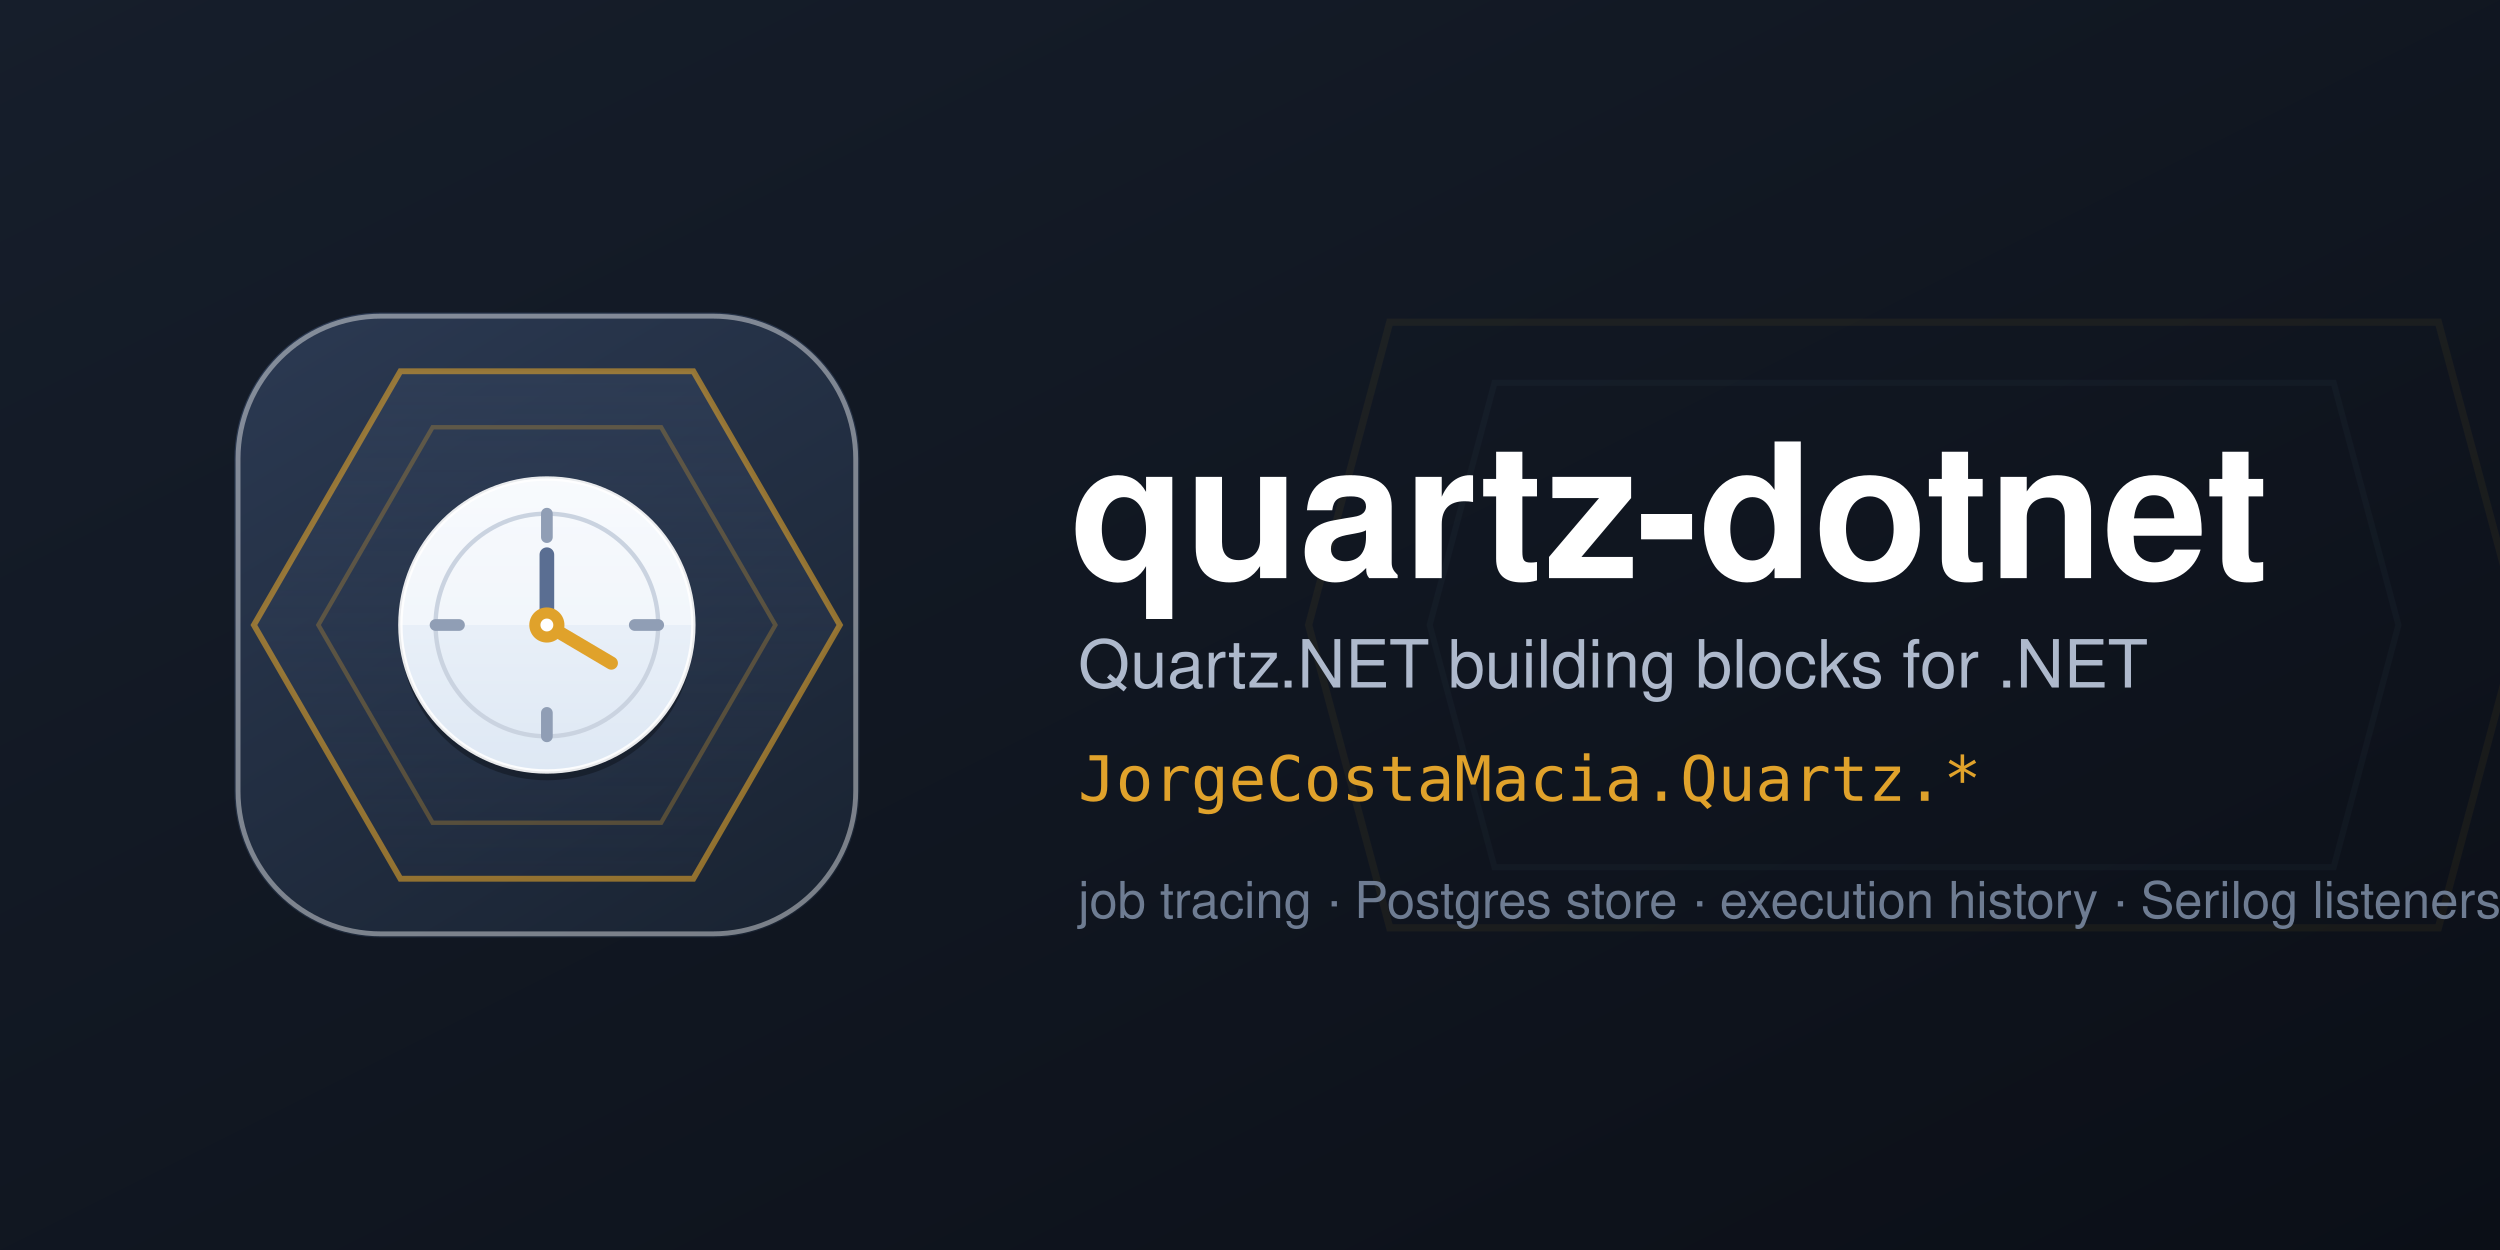
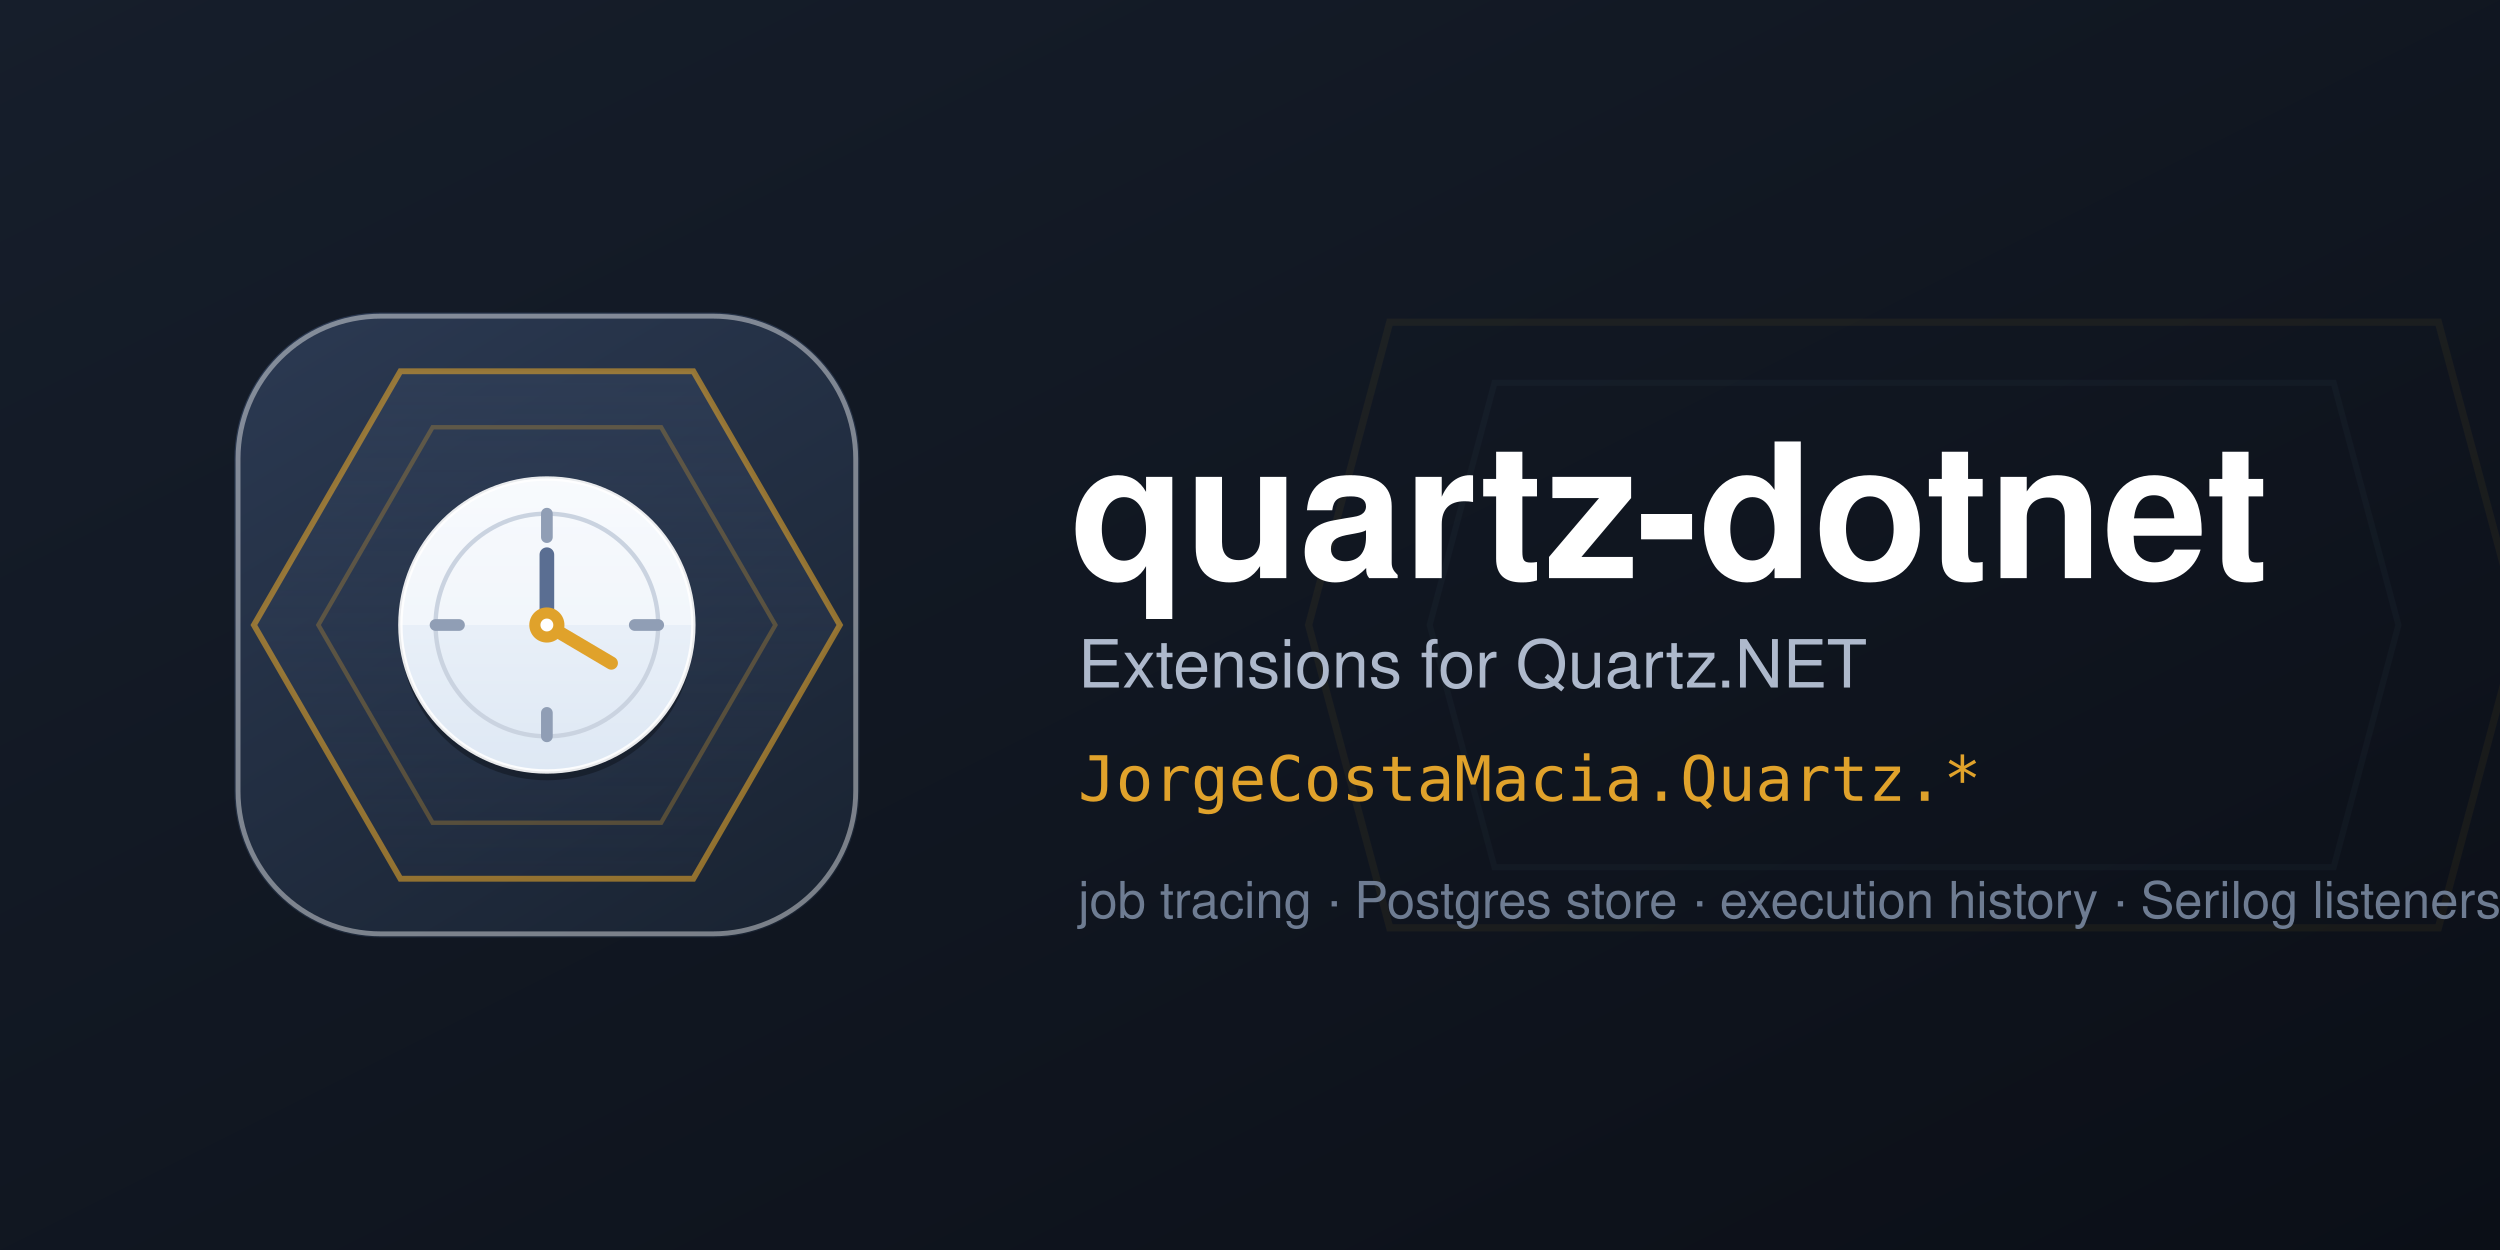
<svg xmlns="http://www.w3.org/2000/svg" viewBox="0 0 1280 640" width="1280" height="640">
  <defs>
    <linearGradient id="card" x1="0" y1="0" x2="1" y2="1">
      <stop offset="0" stop-color="#161E2B" />
      <stop offset="1" stop-color="#0B0F17" />
    </linearGradient>
  </defs>
  <rect width="1280" height="640" fill="url(#card)" />
  <g transform="translate(980,320) scale(3.1)" opacity="0.6">
    <polygon points="100,0 86.6,50 -86.6,50 -100,0 -86.6,-50 86.6,-50" fill="none" stroke="#E0A22B" stroke-opacity="0.10" stroke-width="1.2" />
    <polygon points="80,0 69.3,40 -69.3,40 -80,0 -69.3,-40 69.3,-40" fill="none" stroke="#5A6E92" stroke-opacity="0.10" stroke-width="1" />
  </g>
  <svg x="120" y="160" width="320" height="320" viewBox="0 0 256 256" role="img" aria-label="quartz">
    <defs>
      <linearGradient id="bgquartz" x1="0.2" y1="0" x2="0.8" y2="1">
        <stop offset="0" stop-color="#2A3850" />
        <stop offset="1" stop-color="#1A2433" />
      </linearGradient>
      <linearGradient id="hexFquartz" x1="0" y1="0" x2="0" y2="1">
        <stop offset="0" stop-color="#33425C" stop-opacity="0.55" />
        <stop offset="1" stop-color="#33425C" stop-opacity="0.10" />
      </linearGradient>
      <linearGradient id="panelFquartz" x1="0" y1="0" x2="0" y2="1">
        <stop offset="0" stop-color="#F3F7FC" />
        <stop offset="1" stop-color="#DEE8F4" />
      </linearGradient>
    </defs>
    <rect width="256" height="256" rx="60" fill="url(#bgquartz)" />
    <g transform="translate(128,128) scale(1.2) translate(-128,-128)">
      <polygon points="228.0,128.0 178.0,214.6 78.0,214.6 28.0,128.0 78.0,41.4 178.0,41.4" fill="url(#hexFquartz)" />
      <polygon points="228.0,128.0 178.0,214.6 78.0,214.6 28.0,128.0 78.0,41.4 178.0,41.4" fill="none" stroke="#E0A22B" stroke-opacity="0.60" stroke-width="2" />
      <polygon points="206.0,128.0 167.0,195.5 89.0,195.5 50.0,128.0 89.0,60.5 167.0,60.5" fill="none" stroke="#E0A22B" stroke-opacity="0.28" stroke-width="1.5" />
      <g>
        <circle cx="128" cy="131" r="50" fill="#0B0F17" opacity="0.45" />
        <circle cx="128" cy="128" r="50" fill="url(#panelFquartz)" stroke="#FFFFFF" stroke-opacity="0.90" stroke-width="1.5" />
        <path d="M78 128 A50 50 0 0 1 178 128 Z" fill="#FFFFFF" fill-opacity="0.40" />
        <circle cx="128" cy="128" r="38" fill="none" stroke="#CAD3E0" stroke-width="1.5" />
        <path d="M128 90 V98 M166 128 H158 M128 166 V158 M90 128 H98" stroke="#909EB5" stroke-width="4" stroke-linecap="round" />
        <path d="M128 128 V104" stroke="#5A6E92" stroke-width="5" stroke-linecap="round" />
        <path d="M128 128 L150 141" stroke="#E0A22B" stroke-width="4.5" stroke-linecap="round" />
        <circle cx="128" cy="128" r="6" fill="#E0A22B" />
        <circle cx="128" cy="128" r="2.2" fill="#FFFFFF" />
      </g>
    </g>
    <rect x="1.5" y="1.5" width="253" height="253" rx="58.5" fill="none" stroke="#fff" stroke-opacity="0.42" stroke-width="2" />
  </svg>
  <text x="548" y="296" font-family="Segoe UI, Helvetica, Arial, sans-serif" font-size="96" font-weight="700" fill="#FFFFFF">quartz-dotnet</text>
-   <text x="552" y="352" font-family="Segoe UI, Helvetica, Arial, sans-serif" font-size="34" fill="#AEB9CC">Quartz.NET building blocks for .NET</text>
+   <text x="552" y="352" font-family="Segoe UI, Helvetica, Arial, sans-serif" font-size="34" fill="#AEB9CC">Extensions for Quartz.NET</text>
  <text x="552" y="410" font-family="Consolas, ui-monospace, monospace" font-size="32" fill="#E0A22B">JorgeCostaMacia.Quartz.*</text>
  <text x="552" y="470" font-family="Segoe UI, Helvetica, Arial, sans-serif" font-size="26" fill="#6E7C92">job tracing · Postgres store · execution history · Serilog listeners</text>
</svg>
